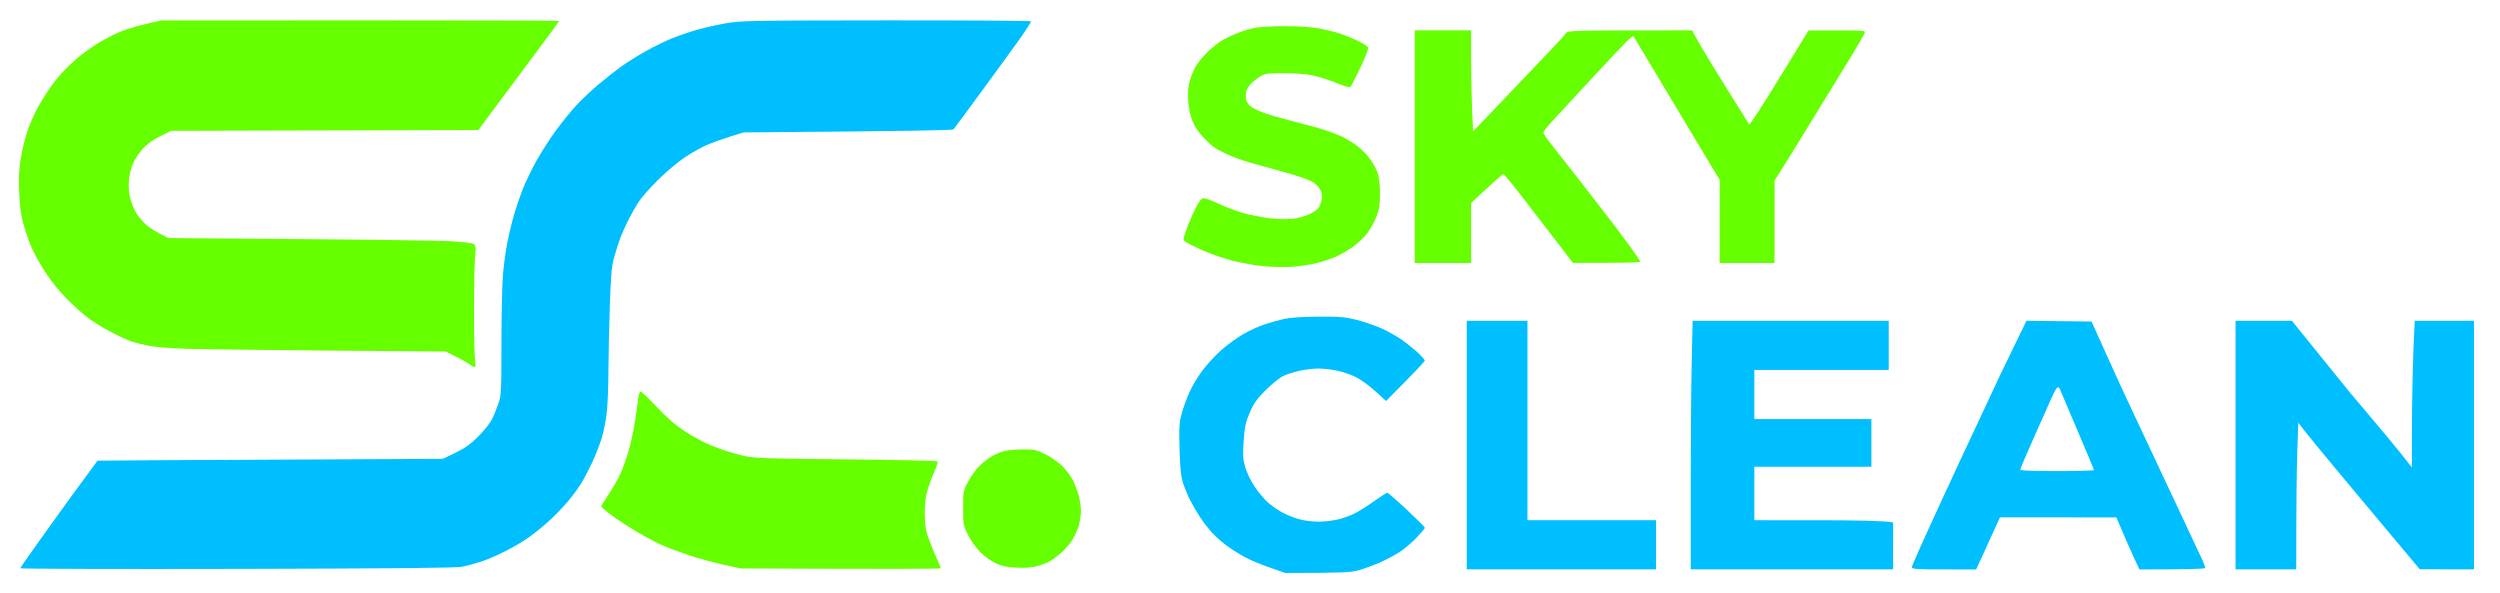
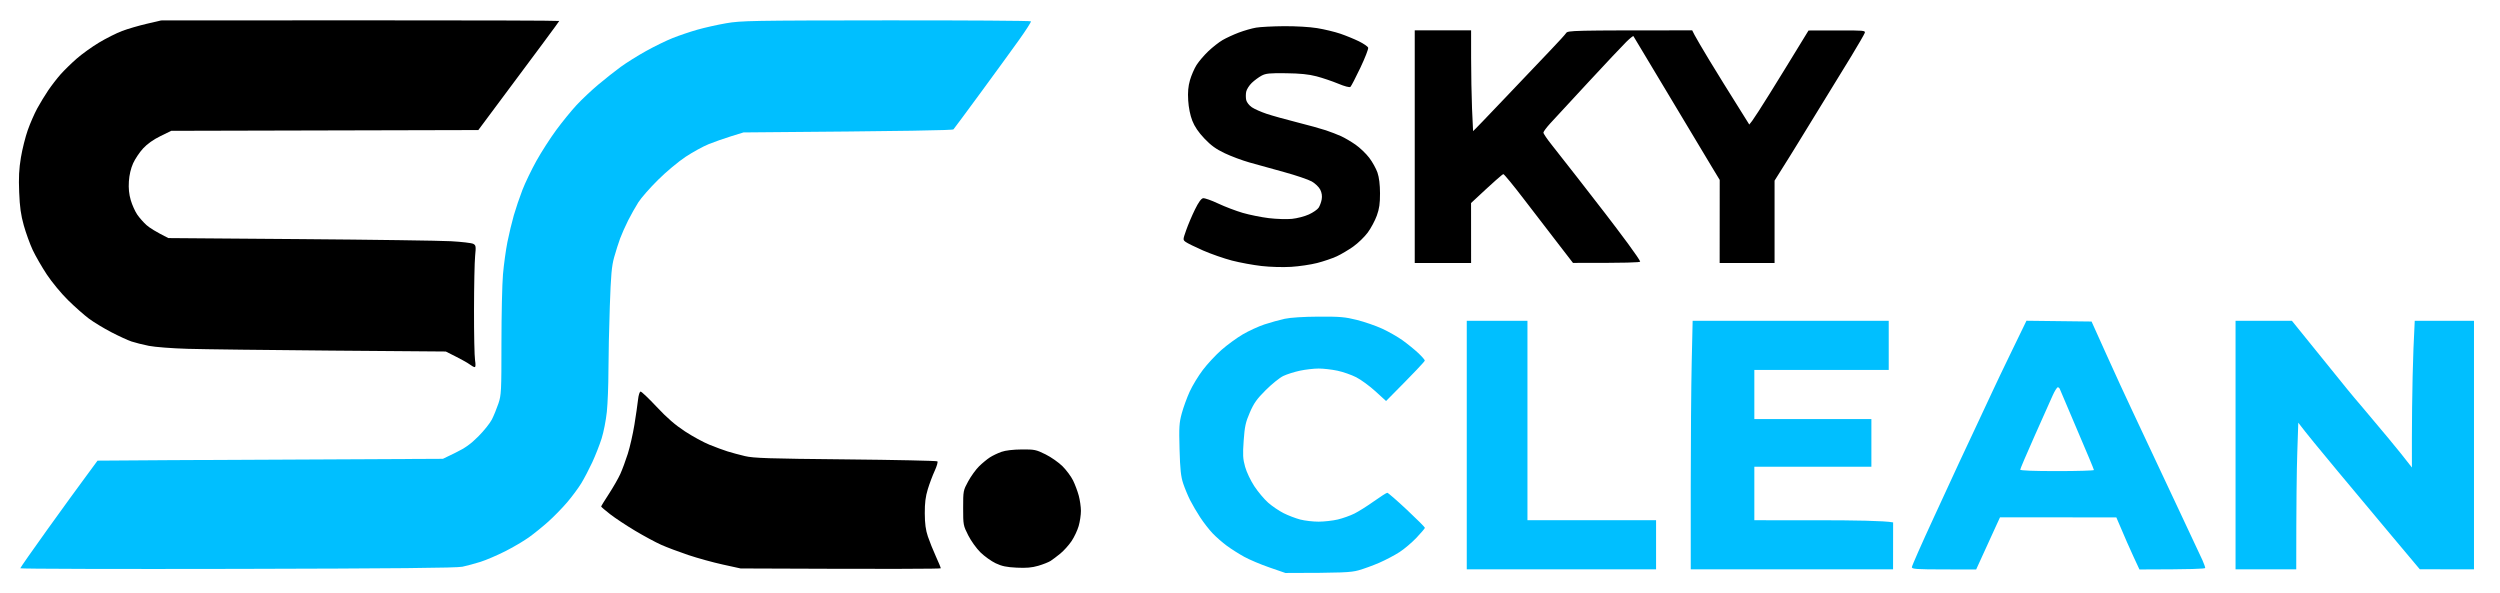
<svg xmlns="http://www.w3.org/2000/svg" version="1.2" viewBox="160 820 1730 410" width="1730" height="410">
  <style>
- 		.s0 { fill: #66ff00 } 
+ 		.s0 { fill: #000000 } 
		.s1 { fill: #00bfff } 
		.s2 { fill: #000000 } 
	</style>
  <g id="Background">
    <path id="Path 0" class="s0" d="m261.5 836.47c-5.5 1.28-13.15 3.52-17 4.97-3.85 1.45-11.05 5.07-16 8.04-4.95 2.98-11.97 8.02-15.59 11.22-3.63 3.19-8.59 8.05-11.03 10.8-2.43 2.75-6.25 7.7-8.49 11-2.23 3.3-5.66 8.92-7.61 12.5-1.95 3.58-4.9 10.33-6.55 15-1.66 4.67-3.8 13.22-4.76 19-1.32 7.97-1.61 13.76-1.2 24 0.41 10.34 1.16 15.72 3.2 23 1.46 5.22 4.24 12.87 6.16 17 1.93 4.12 6.34 11.77 9.8 17 3.49 5.26 10.04 13.18 14.69 17.74 4.61 4.54 11.08 10.26 14.38 12.72 3.3 2.46 10.28 6.7 15.5 9.41 5.22 2.72 11.53 5.61 14 6.44 2.47 0.83 7.87 2.18 12 3.01 4.21 0.84 16.05 1.75 27 2.07 10.73 0.32 55.27 0.86 99 1.22l79.5 0.64c10.85 5.4 15.12 7.83 16.5 8.89 1.37 1.06 2.95 1.92 3.5 1.91 0.63-0.01 0.72-1.77 0.23-4.78-0.42-2.63-0.74-18.27-0.71-34.77 0.02-16.5 0.37-33.3 0.76-37.34 0.66-6.72 0.55-7.44-1.28-8.42-1.1-0.59-8.07-1.41-15.5-1.82-7.43-0.41-54.45-1.07-104.5-1.46l-91-0.71c-8.91-4.46-13.14-7.21-15.14-9-2-1.79-4.88-5.05-6.39-7.25-1.51-2.2-3.53-6.7-4.49-10-1.21-4.16-1.6-8.14-1.29-13 0.29-4.48 1.35-8.98 2.93-12.5 1.36-3.02 4.48-7.67 6.93-10.32 2.87-3.1 7.11-6.12 11.95-8.48l7.5-3.67 212.5-0.53c43.4-58.13 56-75.23 56-75.5 0-0.27-61.99-0.47-137.75-0.43l-137.75 0.07z" />
    <path id="Path 1" class="s1" d="m662.5 836.09c-6.05 1.05-15.05 3.06-20 4.48-4.95 1.41-12.6 4-16.99 5.75-4.4 1.75-12.72 5.81-18.5 9.03-5.78 3.21-13.66 8.15-17.51 10.96-3.85 2.82-10.83 8.33-15.5 12.25-4.67 3.92-11.42 10.28-15 14.13-3.58 3.85-9.88 11.58-14 17.17-4.13 5.59-10.32 15.22-13.77 21.4-3.44 6.18-7.83 15.29-9.74 20.24-1.92 4.95-4.58 12.83-5.93 17.5-1.34 4.67-3.34 13-4.43 18.5-1.09 5.5-2.47 15.51-3.06 22.25-0.59 6.74-1.07 28.22-1.07 47.75 0 33.42-0.12 35.87-2.1 41.75-1.16 3.44-3.18 8.39-4.5 11-1.32 2.61-5.55 7.9-9.4 11.75-5.33 5.33-9.08 8.01-15.75 11.25l-8.75 4.25c-185.23 0.86-239 1.18-239 1.27 0 0.08-3.62 5-8.05 10.94-4.43 5.93-16.45 22.49-26.72 36.79-10.26 14.3-18.68 26.34-18.7 26.75-0.01 0.41 67.58 0.6 150.22 0.42 109.02-0.25 151.76-0.65 155.75-1.5 3.02-0.64 8.65-2.15 12.5-3.37 3.85-1.22 11.5-4.49 17-7.27 5.5-2.77 12.92-7.14 16.5-9.7 3.58-2.56 9.65-7.48 13.5-10.93 3.85-3.45 9.7-9.46 13.01-13.34 3.31-3.88 7.66-9.76 9.69-13.06 2.02-3.3 5.44-9.83 7.61-14.5 2.17-4.67 5.09-12.1 6.49-16.5 1.4-4.4 3.03-12.72 3.63-18.5 0.6-5.78 1.1-18.6 1.11-28.5 0.02-9.9 0.44-29.92 0.95-44.5 0.76-21.87 1.28-27.81 3.01-34 1.15-4.13 3.01-9.98 4.13-13 1.12-3.03 3.62-8.65 5.56-12.5 1.95-3.85 5.11-9.48 7.04-12.5 1.93-3.03 8.06-10.02 13.64-15.54 5.66-5.62 14.1-12.67 19.13-15.99 4.95-3.26 12.15-7.2 16-8.76 3.85-1.55 10.83-4 15.5-5.44l8.5-2.63c118.32-0.93 144.73-1.5 145.31-2.14 0.5-0.55 9.01-12.03 18.9-25.5 9.89-13.48 21.85-29.9 26.56-36.5 4.71-6.6 8.38-12.34 8.15-12.75-0.23-0.41-45.31-0.71-100.17-0.66-93.27 0.09-100.47 0.22-110.75 2zm386.5 204.52c-3.58 0.78-9.87 2.53-14 3.89-4.12 1.37-10.87 4.47-15 6.89-4.12 2.42-10.75 7.26-14.73 10.75-3.97 3.5-9.78 9.73-12.9 13.86-3.13 4.12-7.22 10.87-9.11 15-1.88 4.12-4.34 10.87-5.46 15-1.81 6.64-1.99 9.51-1.55 25 0.39 13.83 0.92 18.76 2.49 23.5 1.1 3.3 3.24 8.47 4.76 11.5 1.52 3.03 4.68 8.42 7.02 12 2.34 3.58 6.22 8.56 8.62 11.08 2.4 2.52 6.84 6.4 9.86 8.62 3.02 2.22 8.42 5.64 12 7.61 3.58 1.98 11.45 5.3 17.5 7.39l11 3.8c39.97-0.04 45.19-0.37 50.5-1.82 3.58-0.98 10.1-3.36 14.5-5.27 4.4-1.92 10.7-5.24 14-7.38 3.3-2.14 8.59-6.62 11.75-9.96 3.16-3.34 5.77-6.41 5.79-6.82 0.03-0.41-5.6-6.04-12.5-12.5-6.9-6.46-12.99-11.75-13.54-11.75-0.55 0-4.71 2.65-9.25 5.89-4.54 3.24-10.61 7.07-13.5 8.5-2.89 1.44-8.06 3.28-11.5 4.1-3.44 0.81-9.4 1.49-13.25 1.5-3.85 0.01-9.59-0.66-12.75-1.48-3.16-0.83-8.34-2.81-11.5-4.4-3.16-1.6-7.97-4.86-10.68-7.25-2.72-2.4-7.01-7.51-9.55-11.36-2.6-3.96-5.39-9.82-6.41-13.5-1.54-5.52-1.68-8.24-0.99-18.05 0.71-9.89 1.32-12.7 4.26-19.5 2.81-6.5 4.82-9.33 11.03-15.52 4.17-4.16 9.62-8.55 12.09-9.74 2.47-1.19 7.65-2.83 11.5-3.66 3.85-0.82 9.7-1.5 13-1.5 3.3 0 9.15 0.67 13 1.49 3.85 0.81 9.7 2.86 13 4.54 3.3 1.68 9.3 6.07 13.33 9.75l7.33 6.69c20.81-20.92 26.83-27.45 26.81-28-0.02-0.55-2.16-2.97-4.75-5.38-2.6-2.41-7.42-6.32-10.72-8.68-3.3-2.36-9.6-5.95-14-7.98-4.4-2.02-12.28-4.75-17.5-6.06-8.25-2.06-11.73-2.36-26.5-2.29-10.56 0.06-19.46 0.63-23.5 1.5z" />
    <path id="Path 3" class="s0" d="m1029.25 839.12c-2.89 0.48-8.29 2.03-12 3.43-3.71 1.4-8.77 3.74-11.25 5.19-2.48 1.44-6.9 4.91-9.83 7.69-2.93 2.79-6.6 7.09-8.17 9.57-1.56 2.48-3.61 7.2-4.55 10.5-1.23 4.33-1.57 8.22-1.22 14 0.31 4.99 1.37 10.25 2.83 14 1.61 4.11 4.25 8 8.39 12.36 4.56 4.8 8.02 7.3 14.05 10.17 4.4 2.09 12.05 4.96 17 6.36 4.95 1.4 15.75 4.4 24 6.66 8.25 2.26 16.91 5.2 19.25 6.53 2.36 1.35 4.97 3.86 5.87 5.67 1.07 2.16 1.41 4.43 0.99 6.75-0.34 1.92-1.3 4.51-2.12 5.75-0.82 1.24-3.85 3.33-6.74 4.65-2.89 1.33-8.17 2.7-11.75 3.06-3.58 0.35-10.78 0.12-16-0.51-5.22-0.64-13.33-2.27-18-3.63-4.67-1.36-12.33-4.27-17-6.47-4.67-2.21-9.38-3.86-10.46-3.68q-1.96 0.32-5.64 7.83c-2.03 4.12-4.75 10.53-6.04 14.22-2.35 6.7-2.35 6.73-0.36 8.22 1.1 0.82 6.5 3.47 12 5.89 5.5 2.41 14.5 5.55 20 6.98 5.5 1.42 14.72 3.12 20.5 3.77 5.95 0.68 14.83 0.93 20.5 0.58 5.5-0.34 13.6-1.54 18-2.67 4.4-1.13 10.47-3.2 13.5-4.59 3.03-1.4 8.2-4.47 11.5-6.81 3.3-2.35 7.79-6.7 9.99-9.68 2.19-2.97 5-8.22 6.25-11.66 1.75-4.84 2.25-8.34 2.23-15.5-0.02-6.04-0.63-11-1.75-14.29-0.95-2.77-3.52-7.41-5.72-10.29-2.2-2.89-6.47-6.98-9.5-9.08-3.03-2.11-7.53-4.75-10-5.87-2.47-1.12-7.2-2.94-10.5-4.05-3.3-1.11-12.3-3.61-20-5.54-7.7-1.94-17.15-4.58-21-5.87-3.85-1.29-8.46-3.33-10.25-4.55-1.81-1.23-3.52-3.43-3.87-4.96-0.34-1.51-0.35-4.1-0.02-5.75 0.33-1.65 2.07-4.41 3.87-6.14 1.8-1.72 4.85-3.97 6.77-5 2.97-1.58 5.53-1.83 17-1.68 9.71 0.12 15.6 0.72 21 2.13 4.12 1.08 10.88 3.36 15 5.07 4.5 1.88 7.9 2.77 8.5 2.24 0.55-0.49 3.65-6.45 6.88-13.25 3.23-6.81 5.66-13.04 5.39-13.87-0.27-0.83-3.15-2.8-6.38-4.4-3.24-1.59-9.04-3.97-12.89-5.28-3.85-1.31-11.05-3.04-16-3.85-5.21-0.85-14.89-1.41-23-1.35-7.7 0.06-16.36 0.51-19.25 1zm109.75 82.38v80.5h39l-0.03-41.5c16.56-15.5 21.81-20 22.35-20 0.54 0 7.01 7.87 14.37 17.5 7.37 9.62 17.99 23.45 23.61 30.71l10.2 13.22c38.11 0.06 46.5-0.29 46.5-0.93 0-0.55-3.74-6.06-8.31-12.25-4.57-6.19-11.66-15.58-15.75-20.87-4.09-5.3-12.82-16.55-19.39-25-6.57-8.46-14.56-18.64-17.75-22.63-3.19-3.99-5.78-7.81-5.76-8.5 0.03-0.69 2.16-3.56 4.75-6.39 2.59-2.82 14.45-15.65 26.35-28.5 11.9-12.85 23.7-25.38 26.23-27.86 2.52-2.48 4.75-4.27 4.95-4 0.2 0.27 11.4 18.95 24.89 41.5 13.49 22.55 26.84 44.83 29.68 49.5l5.15 8.5-0.04 57.5h38v-57c9.04-14.34 13.71-21.88 16.22-26 2.5-4.13 9.82-16.05 16.26-26.5 6.45-10.45 15.7-25.52 20.55-33.5 4.85-7.98 9.08-15.29 9.39-16.25 0.54-1.63-0.79-1.75-19.17-1.69l-19.75 0.05c-12.96 21.23-21.29 34.73-26.86 43.69-5.58 8.97-11.04 17.44-12.14 18.84l-2 2.54c-14.93-23.78-23.08-36.98-27.74-44.68-4.65-7.7-9.2-15.46-10.11-17.25l-1.65-3.25c-84.04 0-86.06 0.09-87.25 1.89-0.69 1.04-5.3 6.11-10.25 11.27-4.95 5.15-19.13 20.05-31.5 33.1-12.38 13.04-22.56 23.61-22.63 23.48-0.06-0.13-0.4-7.22-0.73-15.74-0.34-8.52-0.62-24.16-0.63-34.75l-0.01-19.25h-39zm-537.5 175.25c-0.35 3.16-1.47 10.92-2.5 17.25-1.03 6.33-3.08 15.33-4.56 20-1.48 4.67-3.81 10.97-5.19 14-1.37 3.03-4.92 9.21-7.87 13.75-2.96 4.54-5.38 8.47-5.38 8.75 0 0.28 2.81 2.68 6.25 5.36 3.44 2.67 11.2 7.81 17.25 11.42 6.05 3.61 14.15 7.98 18 9.7 3.85 1.73 12.29 4.91 18.75 7.08 6.46 2.17 17.26 5.15 24 6.62l12.25 2.69c107.34 0.49 138.51 0.29 138.52-0.12 0.02-0.41-1.52-4.13-3.41-8.25-1.88-4.13-4.37-10.31-5.52-13.75-1.53-4.57-2.1-8.87-2.14-16-0.03-7.21 0.51-11.57 2.09-16.75 1.18-3.85 3.33-9.59 4.8-12.75 1.46-3.16 2.29-6.09 1.83-6.5-0.46-0.41-29.04-1.02-63.5-1.36-53.49-0.52-63.7-0.85-69.67-2.27-3.85-0.91-9.25-2.37-12-3.23-2.75-0.86-8.38-2.94-12.5-4.61-4.13-1.67-11.77-5.83-17-9.26-6.77-4.43-12.38-9.3-19.5-16.89-5.5-5.87-10.53-10.66-11.19-10.65-0.7 0.01-1.44 2.38-1.81 5.77zm251.5 35.93c-2.48 0.87-6.08 2.6-8 3.83-1.92 1.24-5.3 4.02-7.5 6.19-2.2 2.17-5.58 6.83-7.5 10.37-3.45 6.34-3.5 6.61-3.5 18.43 0 11.73 0.08 12.16 3.5 18.93 1.96 3.88 5.7 9.1 8.5 11.84 2.75 2.69 7.48 6.07 10.5 7.51 4.27 2.02 7.5 2.7 14.5 3.04 6.68 0.33 10.54 0 15-1.3 3.3-0.97 7.12-2.48 8.5-3.36 1.37-0.89 4.43-3.19 6.8-5.13 2.36-1.94 5.82-5.78 7.68-8.53 1.86-2.75 4.09-7.47 4.96-10.5 0.87-3.03 1.57-7.75 1.56-10.5-0.01-2.75-0.69-7.47-1.5-10.5-0.81-3.03-2.58-7.75-3.93-10.5-1.35-2.75-4.62-7.16-7.26-9.81-2.65-2.65-7.96-6.37-11.81-8.28-6.56-3.24-7.6-3.46-16.5-3.39-5.93 0.05-11.19 0.67-14 1.66z" />
    <path id="Path 4" fill-rule="evenodd" class="s1" d="m1306 1214h-131v-172h42v138h89zm24-57.25c0-31.49 0.29-70.19 0.66-86l0.65-28.75h135.69v34h-93v34h81v33h-81v37l44.25 0.01c24.34 0.01 45.95 0.34 51.79 1.49l-0.04 32.5h-140zm209.19-66.75c1.63-3.58 7.5-15.85 13.04-27.27l10.08-20.77 45.05 0.54 10.36 23c5.69 12.65 13.66 29.97 17.71 38.5 4.05 8.53 10.18 21.58 13.62 29 3.44 7.42 12.32 26.33 19.74 42 7.41 15.67 14.32 30.41 15.35 32.75 1.02 2.34 1.86 4.7 1.86 5.25 0 0.64-8.27 1.01-45.5 1.07l-4.09-8.79c-2.25-4.83-5.85-12.94-11.91-27.25l-80.5-0.03-3.33 7.25c-1.83 3.99-5.54 12.1-13.17 28.83l-22.25-0.04c-19.09-0.03-22.25-0.25-22.25-1.54 0-0.83 6.8-16.24 15.12-34.25 8.32-18.01 16.36-35.45 17.89-38.75 1.52-3.3 6.69-14.33 11.49-24.5 4.8-10.17 10.06-21.42 11.69-25zm44.8-2c-0.55 0-2.17 2.59-3.59 5.75-1.42 3.16-7.04 15.76-12.49 28-5.45 12.24-9.91 22.7-9.91 23.25 0 0.64 9.17 1 25.5 1 14.03 0 25.5-0.34 25.5-0.75 0.01-0.41-5.21-12.9-11.58-27.75-6.37-14.85-11.77-27.56-12-28.25-0.23-0.69-0.87-1.25-1.43-1.25zm165.01 126h-42v-172h39l17.19 21.25c9.46 11.69 19.02 23.5 21.24 26.25 2.22 2.75 6.97 8.41 10.56 12.57 3.58 4.16 11.46 13.55 17.51 20.86 6.05 7.31 12.25 14.93 16.54 20.57l-0.01-20.5c-0.01-11.28 0.22-30.4 0.51-42.5 0.29-12.1 0.74-25.71 1.46-38.5h41v172l-37.5-0.07-3.5-4.16c-1.92-2.3-9.75-11.62-17.39-20.72-7.64-9.1-23.64-28.25-35.56-42.55-11.93-14.3-23.02-27.8-27.64-34l-0.7 21c-0.39 11.55-0.71 34.39-0.71 80.5z" />
  </g>
</svg>
